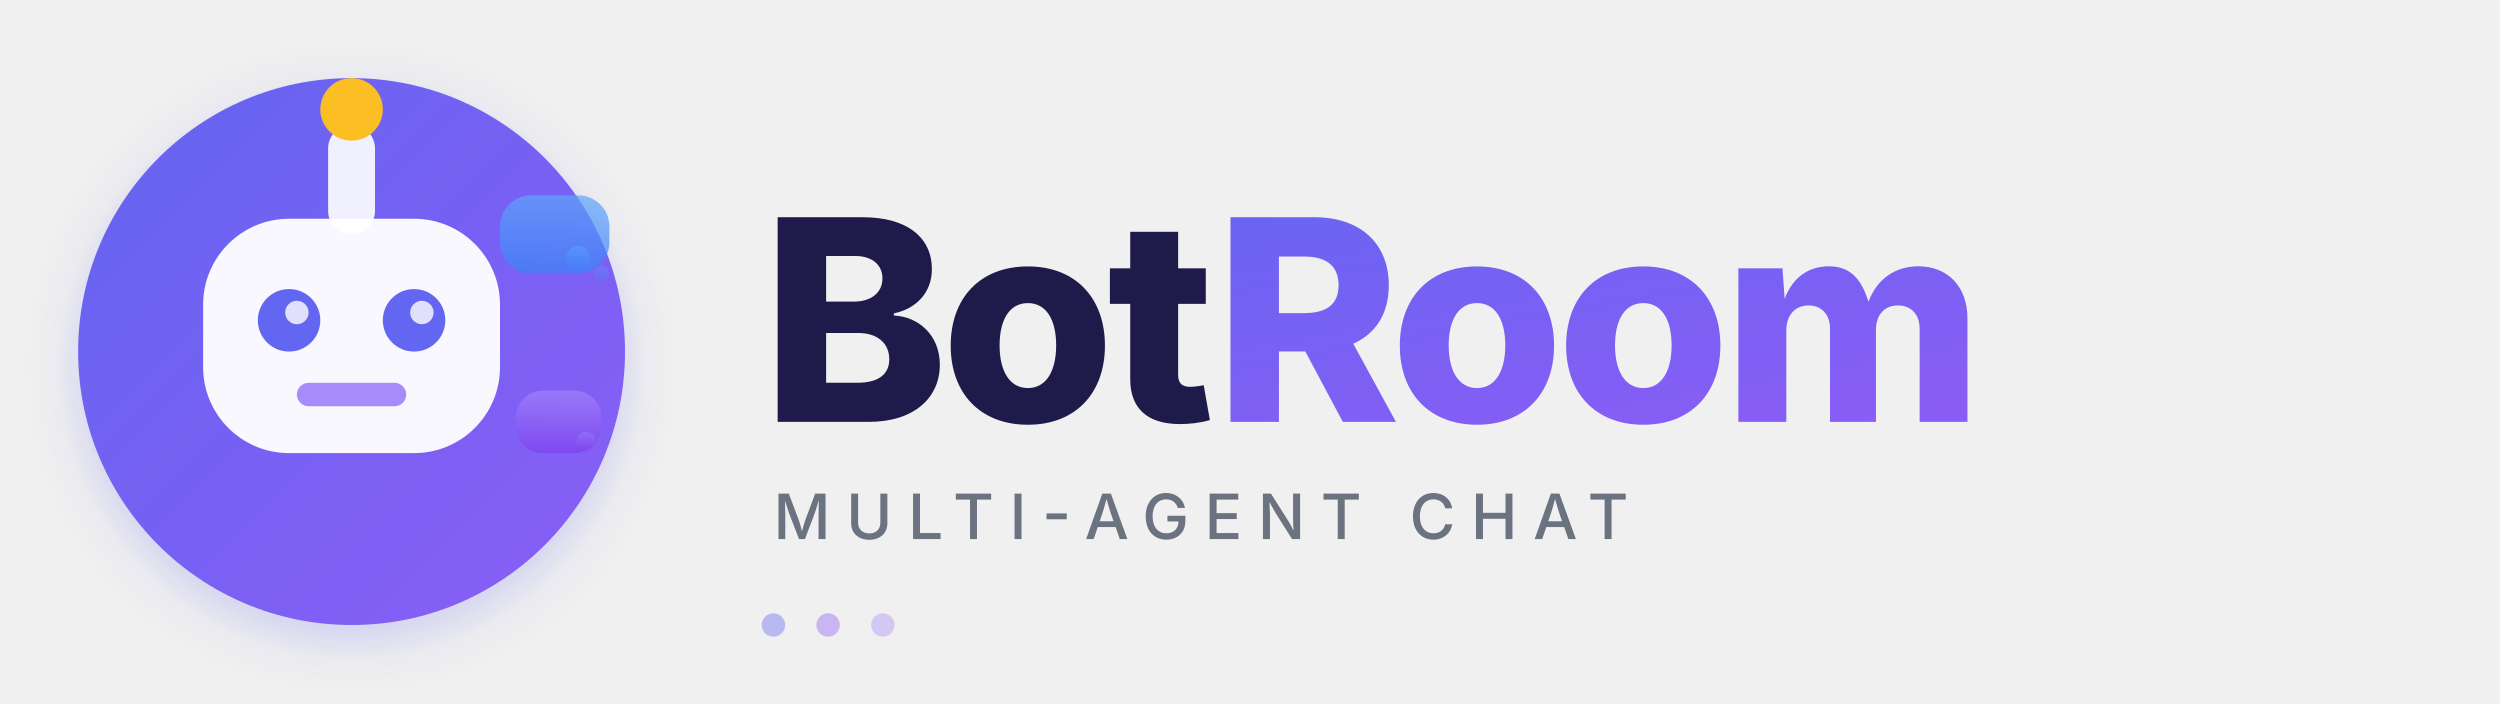
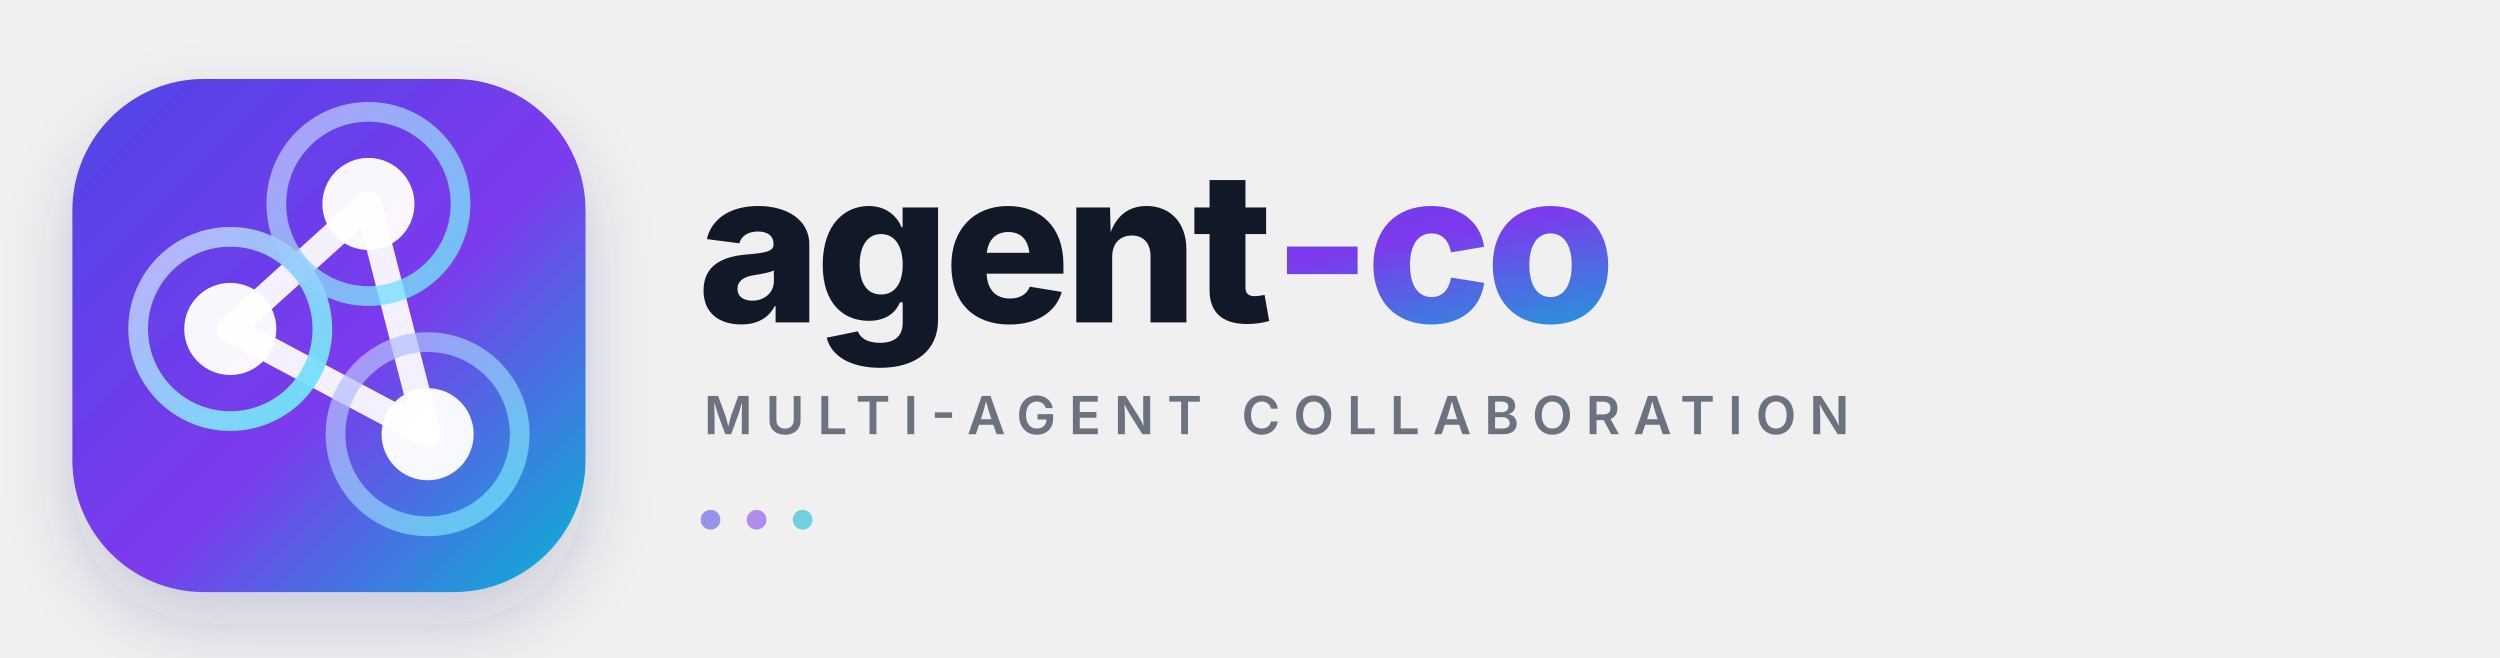
- <svg xmlns="http://www.w3.org/2000/svg" width="640" height="180" viewBox="0 0 640 180" role="img" aria-label="Bot Room Logo">
+ <svg xmlns="http://www.w3.org/2000/svg" width="760" height="200" viewBox="0 0 760 200" role="img" aria-label="agent-co logo">
  <defs>
-     <linearGradient id="g1" x1="0" y1="0" x2="1" y2="1">
-       <stop offset="0%" stop-color="#6366f1" />
-       <stop offset="100%" stop-color="#8b5cf6" />
+     <linearGradient id="bg" x1="0" y1="0" x2="1" y2="1">
+       <stop offset="0%" stop-color="#4f46e5" />
+       <stop offset="55%" stop-color="#7c3aed" />
+       <stop offset="100%" stop-color="#06b6d4" />
    </linearGradient>
-     <linearGradient id="g2" x1="0" y1="0" x2="0" y2="1">
-       <stop offset="0%" stop-color="#a78bfa" />
-       <stop offset="100%" stop-color="#7c3aed" />
+     <linearGradient id="orb" x1="0" y1="0" x2="1" y2="1">
+       <stop offset="0%" stop-color="#c4b5fd" />
+       <stop offset="100%" stop-color="#67e8f9" />
    </linearGradient>
-     <linearGradient id="g3" x1="0" y1="0" x2="0" y2="1">
-       <stop offset="0%" stop-color="#60a5fa" />
-       <stop offset="100%" stop-color="#3b82f6" />
-     </linearGradient>
-     <filter id="shadow" x="-10%" y="-10%" width="130%" height="140%">
-       <feDropShadow dx="0" dy="4" stdDeviation="6" flood-color="#6366f1" flood-opacity="0.25" />
-     </filter>
-     <filter id="glow" x="-20%" y="-20%" width="140%" height="140%">
-       <feGaussianBlur stdDeviation="2" result="blur" />
-       <feMerge>
-         <feMergeNode in="blur" />
-         <feMergeNode in="SourceGraphic" />
-       </feMerge>
+     <filter id="shadow" x="-20%" y="-20%" width="160%" height="160%">
+       <feDropShadow dx="0" dy="10" stdDeviation="10" flood-color="#312e81" flood-opacity="0.18" />
    </filter>
  </defs>
-   <circle cx="90" cy="90" r="70" fill="url(#g1)" filter="url(#shadow)" />
-   <rect x="52" y="56" width="76" height="60" rx="22" fill="#fff" opacity="0.95" />
-   <rect x="84" y="32" width="12" height="28" rx="6" fill="#fff" opacity="0.9" />
-   <circle cx="90" cy="28" r="8" fill="#fbbf24" />
-   <circle cx="74" cy="82" r="8" fill="#6366f1" />
-   <circle cx="106" cy="82" r="8" fill="#6366f1" />
-   <circle cx="76" cy="80" r="3" fill="#fff" opacity="0.8" />
-   <circle cx="108" cy="80" r="3" fill="#fff" opacity="0.8" />
-   <rect x="76" y="98" width="28" height="6" rx="3" fill="#a78bfa" />
-   <rect x="128" y="50" width="28" height="20" rx="8" fill="url(#g3)" opacity="0.7" />
-   <circle cx="148" cy="66" r="3" fill="url(#g3)" opacity="0.5" />
-   <circle cx="154" cy="70" r="2" fill="url(#g3)" opacity="0.3" />
-   <rect x="132" y="100" width="22" height="16" rx="7" fill="url(#g2)" opacity="0.6" />
-   <circle cx="150" cy="113" r="2.5" fill="url(#g2)" opacity="0.4" />
-   <text x="195" y="108" font-family="'SF Pro Display', 'Segoe UI', system-ui, -apple-system, sans-serif" font-size="72" font-weight="800" fill="#1e1b4b" letter-spacing="-2">
-     Bot<tspan fill="url(#g1)">Room</tspan>
-   </text>
-   <text x="198" y="138" font-family="'SF Pro Text', 'Segoe UI', system-ui, -apple-system, sans-serif" font-size="16" font-weight="500" fill="#6b7280" letter-spacing="4">
-     MULTI-AGENT CHAT
-   </text>
-   <circle cx="198" cy="160" r="3" fill="#6366f1" opacity="0.4" />
-   <circle cx="212" cy="160" r="3" fill="#8b5cf6" opacity="0.4" />
-   <circle cx="226" cy="160" r="3" fill="#a78bfa" opacity="0.4" />
+   <g filter="url(#shadow)">
+     <rect x="22" y="24" width="156" height="156" rx="40" fill="url(#bg)" />
+   </g>
+   <g>
+     <circle cx="70" cy="100" r="14" fill="#ffffff" opacity="0.96" />
+     <circle cx="112" cy="62" r="14" fill="#ffffff" opacity="0.96" />
+     <circle cx="130" cy="132" r="14" fill="#ffffff" opacity="0.96" />
+     <path d="M70 100 L112 62 L130 132 Z" fill="none" stroke="#ffffff" stroke-width="8" stroke-linecap="round" stroke-linejoin="round" opacity="0.92" />
+     <circle cx="70" cy="100" r="28" fill="none" stroke="url(#orb)" stroke-width="6" opacity="0.95" />
+     <circle cx="112" cy="62" r="28" fill="none" stroke="url(#orb)" stroke-width="6" opacity="0.8" />
+     <circle cx="130" cy="132" r="28" fill="none" stroke="url(#orb)" stroke-width="6" opacity="0.72" />
+   </g>
+   <g font-family="'SF Pro Display', 'Segoe UI', system-ui, -apple-system, sans-serif">
+     <text x="212" y="98" font-size="64" font-weight="800" fill="#111827" letter-spacing="-1.8">agent<tspan fill="url(#bg)">-co</tspan>
+     </text>
+     <text x="214" y="132" font-size="16" font-weight="600" fill="#6b7280" letter-spacing="4">MULTI-AGENT COLLABORATION</text>
+   </g>
+   <g opacity="0.55">
+     <circle cx="216" cy="158" r="3" fill="#4f46e5" />
+     <circle cx="230" cy="158" r="3" fill="#7c3aed" />
+     <circle cx="244" cy="158" r="3" fill="#06b6d4" />
+   </g>
</svg>
